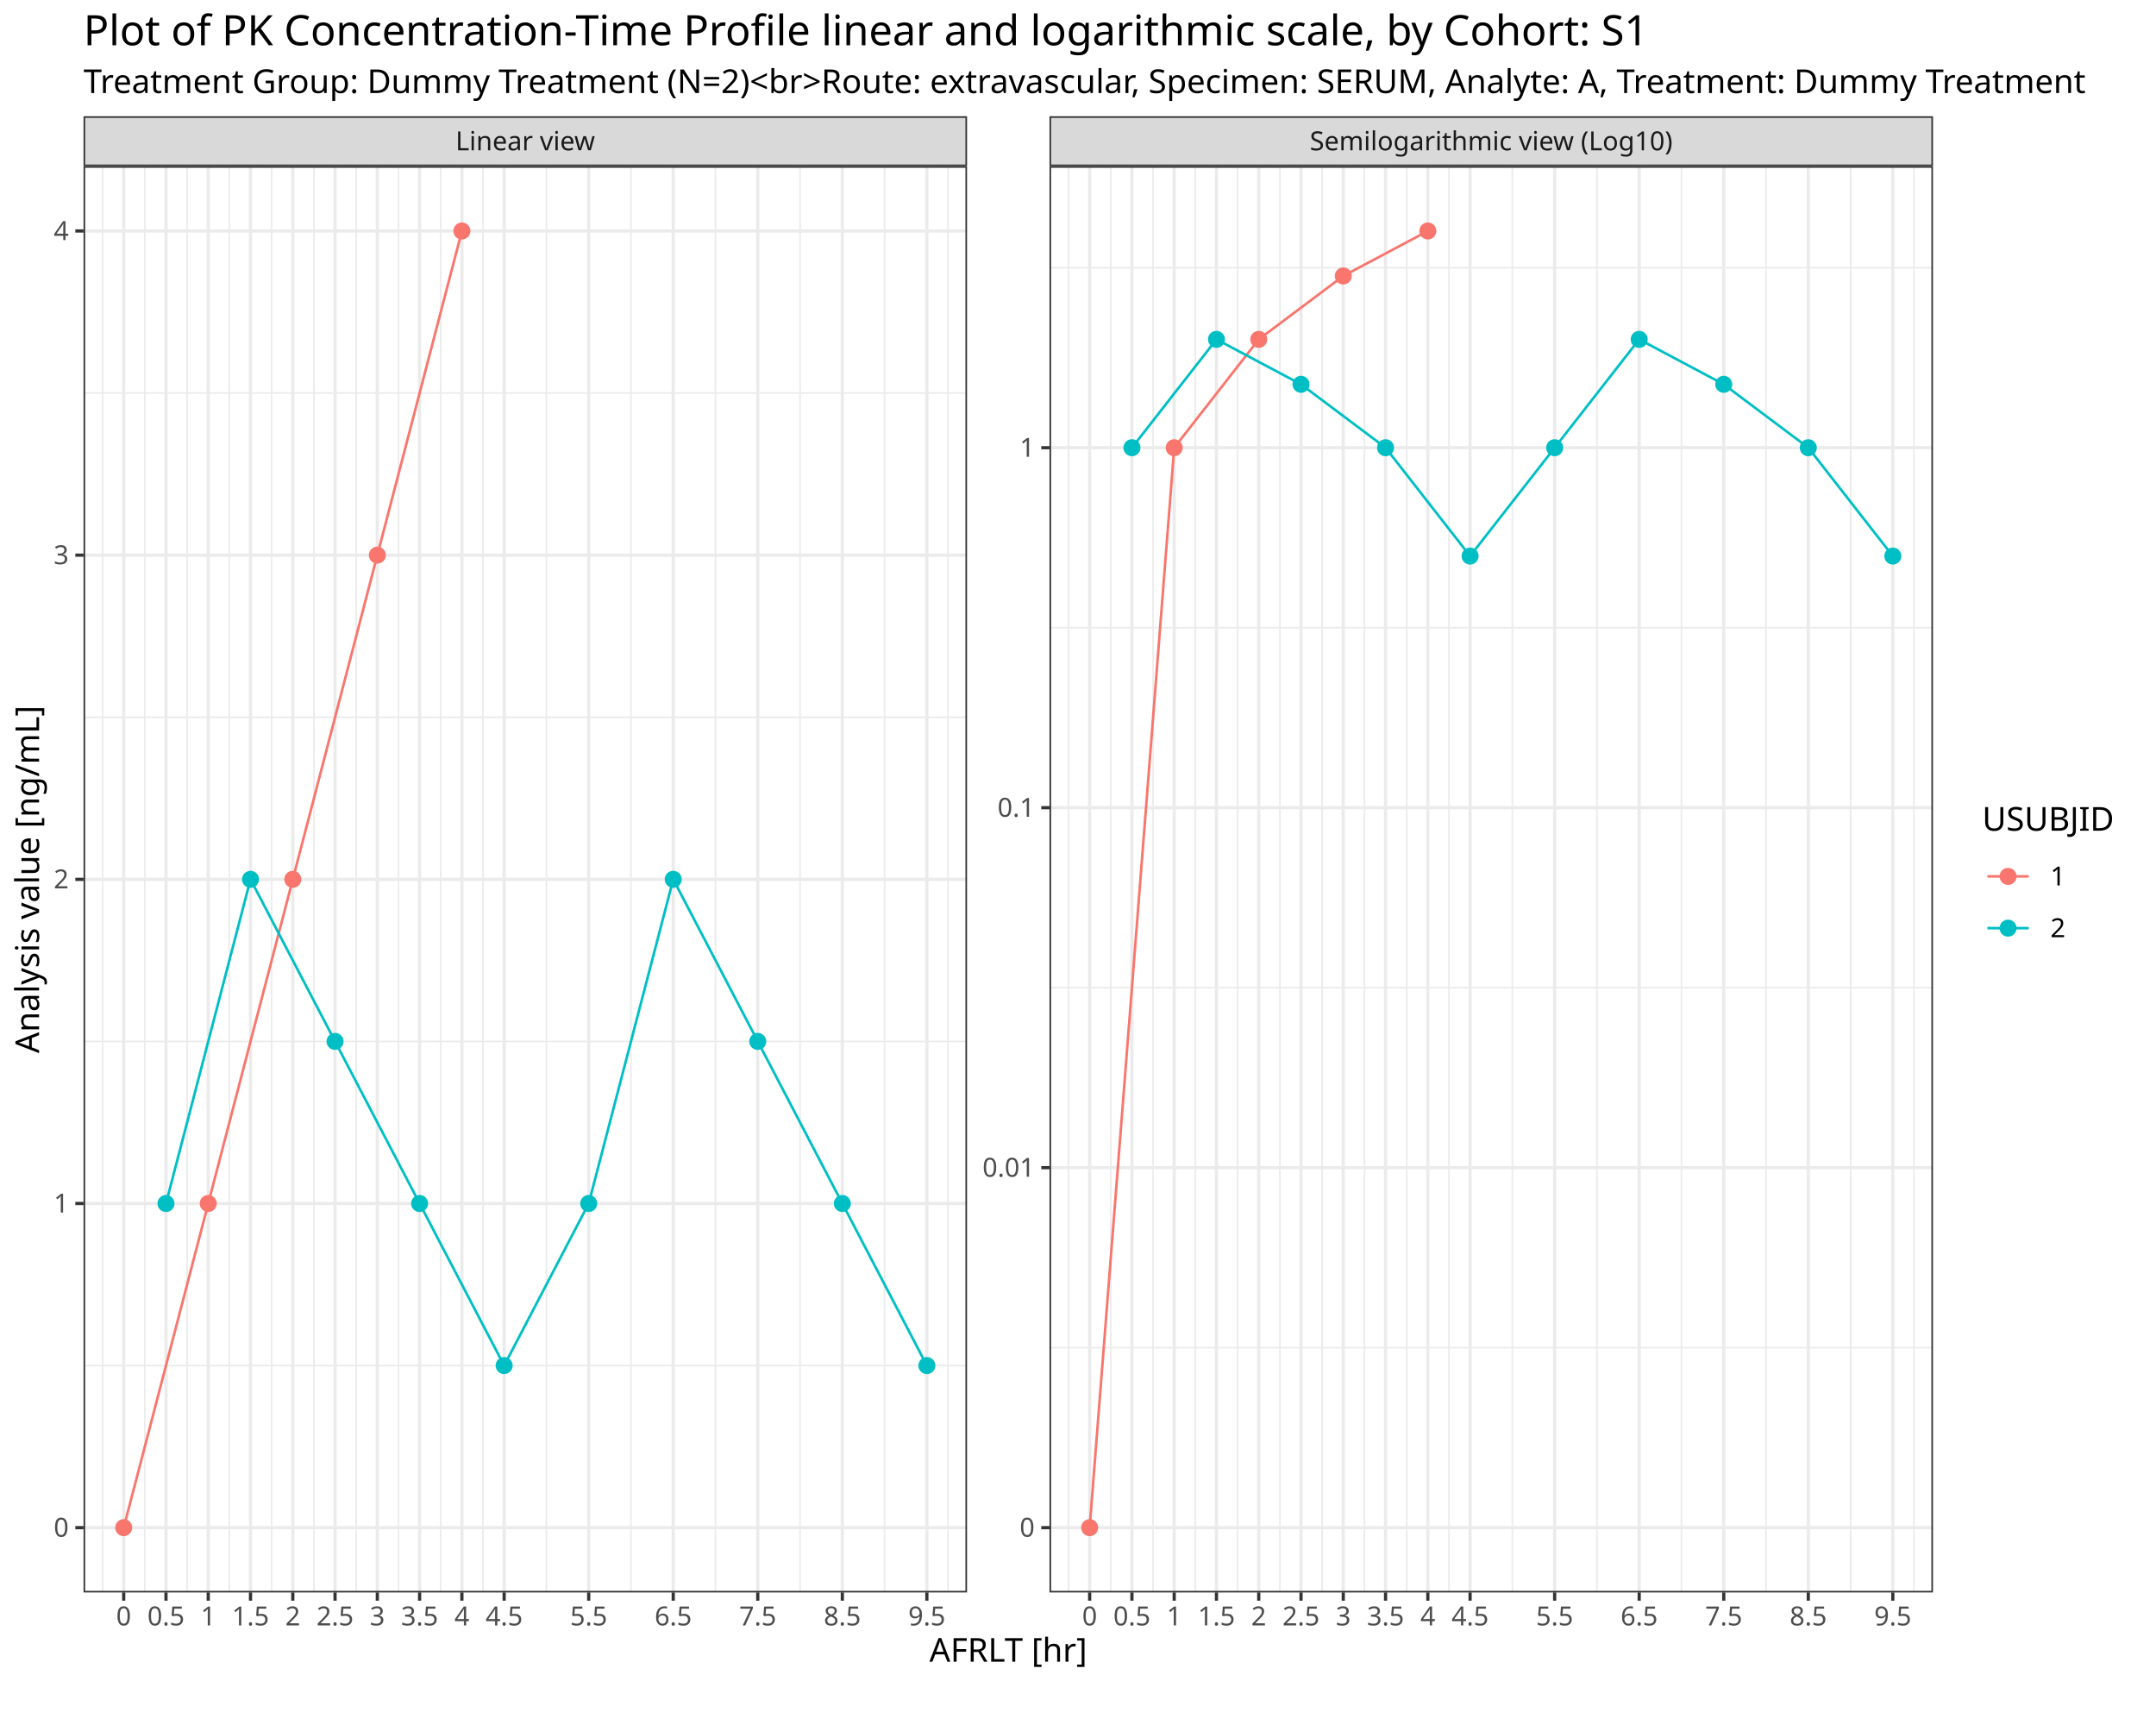
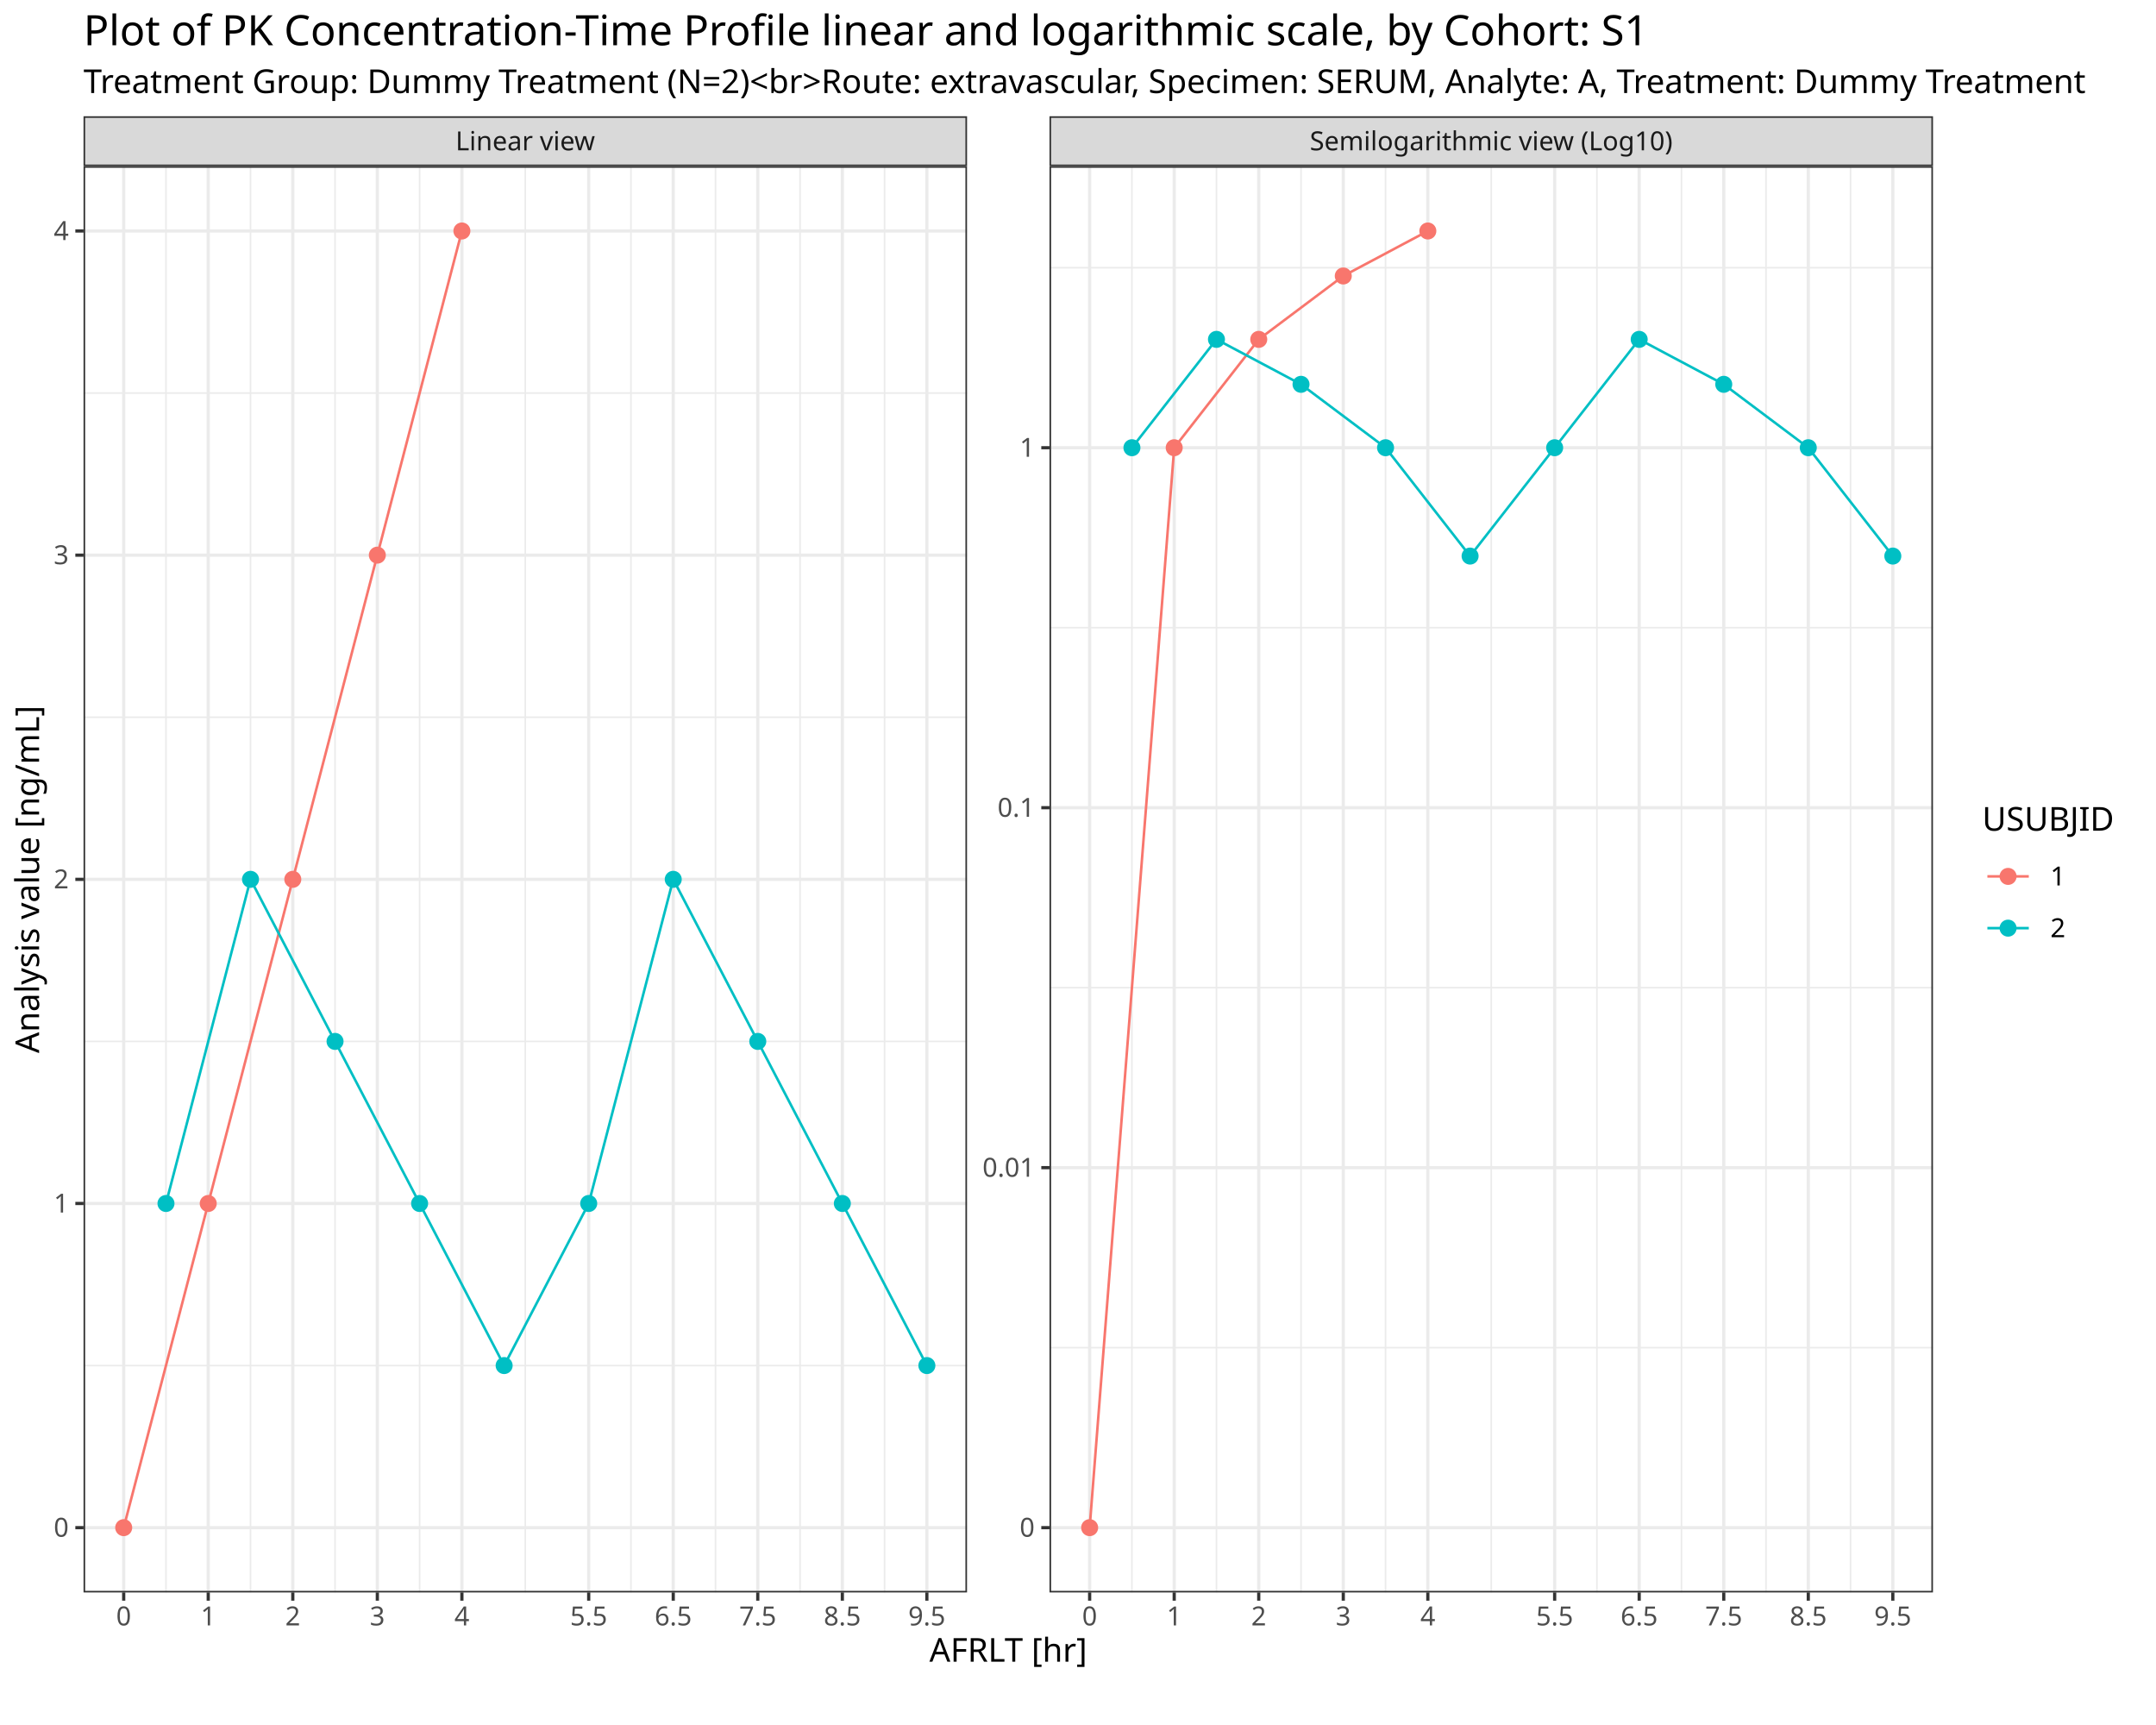
<svg xmlns="http://www.w3.org/2000/svg" class="svglite" data-engine-version="2.0" width="720.00pt" height="576.00pt" viewBox="0 0 720.00 576.00">
  <defs>
    <style type="text/css">
    .svglite line, .svglite polyline, .svglite polygon, .svglite path, .svglite rect, .svglite circle {
      fill: none;
      stroke: #000000;
      stroke-linecap: round;
      stroke-linejoin: round;
      stroke-miterlimit: 10.00;
    }
  </style>
  </defs>
  <rect width="100%" height="100%" style="stroke: none; fill: #FFFFFF;" />
  <defs>
    <clipPath id="cpMC4wMHw3MjAuMDB8MC4wMHw1NzYuMDA=">
      <rect x="0.00" y="0.00" width="720.00" height="576.00" />
    </clipPath>
  </defs>
  <g clip-path="url(#cpMC4wMHw3MjAuMDB8MC4wMHw1NzYuMDA=)">
    <rect x="0.00" y="0.00" width="720.00" height="576.00" style="stroke-width: 1.07; stroke: #FFFFFF; fill: #FFFFFF;" />
  </g>
  <defs>
    <clipPath id="cpMjcuOTB8MzIyLjk0fDU1LjQ4fDUzMS43NQ==">
      <rect x="27.90" y="55.48" width="295.04" height="476.27" />
    </clipPath>
  </defs>
  <g clip-path="url(#cpMjcuOTB8MzIyLjk0fDU1LjQ4fDUzMS43NQ==)">
    <rect x="27.90" y="55.48" width="295.04" height="476.27" style="stroke-width: 1.07; stroke: none; fill: #FFFFFF;" />
    <polyline points="27.90,455.98 322.94,455.98 " style="stroke-width: 0.53; stroke: #EBEBEB; stroke-linecap: butt;" />
    <polyline points="27.90,347.74 322.94,347.74 " style="stroke-width: 0.53; stroke: #EBEBEB; stroke-linecap: butt;" />
    <polyline points="27.90,239.50 322.94,239.50 " style="stroke-width: 0.53; stroke: #EBEBEB; stroke-linecap: butt;" />
    <polyline points="27.90,131.25 322.94,131.25 " style="stroke-width: 0.53; stroke: #EBEBEB; stroke-linecap: butt;" />
-     <polyline points="34.25,531.75 34.25,55.48 " style="stroke-width: 0.53; stroke: #EBEBEB; stroke-linecap: butt;" />
-     <polyline points="48.37,531.75 48.37,55.48 " style="stroke-width: 0.53; stroke: #EBEBEB; stroke-linecap: butt;" />
-     <polyline points="62.49,531.75 62.49,55.48 " style="stroke-width: 0.53; stroke: #EBEBEB; stroke-linecap: butt;" />
-     <polyline points="76.60,531.75 76.60,55.48 " style="stroke-width: 0.53; stroke: #EBEBEB; stroke-linecap: butt;" />
-     <polyline points="90.72,531.75 90.72,55.48 " style="stroke-width: 0.53; stroke: #EBEBEB; stroke-linecap: butt;" />
-     <polyline points="104.84,531.75 104.84,55.48 " style="stroke-width: 0.53; stroke: #EBEBEB; stroke-linecap: butt;" />
-     <polyline points="118.95,531.75 118.95,55.48 " style="stroke-width: 0.53; stroke: #EBEBEB; stroke-linecap: butt;" />
-     <polyline points="133.07,531.75 133.07,55.48 " style="stroke-width: 0.53; stroke: #EBEBEB; stroke-linecap: butt;" />
-     <polyline points="147.19,531.75 147.19,55.48 " style="stroke-width: 0.53; stroke: #EBEBEB; stroke-linecap: butt;" />
-     <polyline points="161.30,531.75 161.30,55.48 " style="stroke-width: 0.53; stroke: #EBEBEB; stroke-linecap: butt;" />
-     <polyline points="182.48,531.75 182.48,55.48 " style="stroke-width: 0.53; stroke: #EBEBEB; stroke-linecap: butt;" />
+     <polyline points="55.43,531.75 55.43,55.48 " style="stroke-width: 0.53; stroke: #EBEBEB; stroke-linecap: butt;" />
+     <polyline points="83.66,531.75 83.66,55.48 " style="stroke-width: 0.53; stroke: #EBEBEB; stroke-linecap: butt;" />
+     <polyline points="111.89,531.75 111.89,55.48 " style="stroke-width: 0.53; stroke: #EBEBEB; stroke-linecap: butt;" />
+     <polyline points="140.13,531.75 140.13,55.48 " style="stroke-width: 0.53; stroke: #EBEBEB; stroke-linecap: butt;" />
+     <polyline points="175.42,531.75 175.42,55.48 " style="stroke-width: 0.53; stroke: #EBEBEB; stroke-linecap: butt;" />
    <polyline points="210.71,531.75 210.71,55.48 " style="stroke-width: 0.53; stroke: #EBEBEB; stroke-linecap: butt;" />
    <polyline points="238.95,531.75 238.95,55.48 " style="stroke-width: 0.53; stroke: #EBEBEB; stroke-linecap: butt;" />
    <polyline points="267.18,531.75 267.18,55.48 " style="stroke-width: 0.53; stroke: #EBEBEB; stroke-linecap: butt;" />
    <polyline points="295.41,531.75 295.41,55.48 " style="stroke-width: 0.53; stroke: #EBEBEB; stroke-linecap: butt;" />
-     <polyline points="316.59,531.75 316.59,55.48 " style="stroke-width: 0.53; stroke: #EBEBEB; stroke-linecap: butt;" />
    <polyline points="27.90,510.10 322.94,510.10 " style="stroke-width: 1.07; stroke: #EBEBEB; stroke-linecap: butt;" />
    <polyline points="27.90,401.86 322.94,401.86 " style="stroke-width: 1.07; stroke: #EBEBEB; stroke-linecap: butt;" />
    <polyline points="27.90,293.62 322.94,293.62 " style="stroke-width: 1.07; stroke: #EBEBEB; stroke-linecap: butt;" />
    <polyline points="27.90,185.37 322.94,185.37 " style="stroke-width: 1.07; stroke: #EBEBEB; stroke-linecap: butt;" />
    <polyline points="27.90,77.13 322.94,77.13 " style="stroke-width: 1.07; stroke: #EBEBEB; stroke-linecap: butt;" />
    <polyline points="41.31,531.75 41.31,55.48 " style="stroke-width: 1.07; stroke: #EBEBEB; stroke-linecap: butt;" />
-     <polyline points="55.43,531.75 55.43,55.48 " style="stroke-width: 1.07; stroke: #EBEBEB; stroke-linecap: butt;" />
    <polyline points="69.54,531.75 69.54,55.48 " style="stroke-width: 1.07; stroke: #EBEBEB; stroke-linecap: butt;" />
-     <polyline points="83.66,531.75 83.66,55.48 " style="stroke-width: 1.07; stroke: #EBEBEB; stroke-linecap: butt;" />
    <polyline points="97.78,531.75 97.78,55.48 " style="stroke-width: 1.07; stroke: #EBEBEB; stroke-linecap: butt;" />
-     <polyline points="111.89,531.75 111.89,55.48 " style="stroke-width: 1.07; stroke: #EBEBEB; stroke-linecap: butt;" />
    <polyline points="126.01,531.75 126.01,55.48 " style="stroke-width: 1.07; stroke: #EBEBEB; stroke-linecap: butt;" />
-     <polyline points="140.13,531.75 140.13,55.48 " style="stroke-width: 1.07; stroke: #EBEBEB; stroke-linecap: butt;" />
    <polyline points="154.25,531.75 154.25,55.48 " style="stroke-width: 1.07; stroke: #EBEBEB; stroke-linecap: butt;" />
-     <polyline points="168.36,531.75 168.36,55.48 " style="stroke-width: 1.07; stroke: #EBEBEB; stroke-linecap: butt;" />
    <polyline points="196.60,531.75 196.60,55.48 " style="stroke-width: 1.07; stroke: #EBEBEB; stroke-linecap: butt;" />
    <polyline points="224.83,531.75 224.83,55.48 " style="stroke-width: 1.07; stroke: #EBEBEB; stroke-linecap: butt;" />
    <polyline points="253.06,531.75 253.06,55.48 " style="stroke-width: 1.07; stroke: #EBEBEB; stroke-linecap: butt;" />
    <polyline points="281.30,531.75 281.30,55.48 " style="stroke-width: 1.07; stroke: #EBEBEB; stroke-linecap: butt;" />
    <polyline points="309.53,531.75 309.53,55.48 " style="stroke-width: 1.07; stroke: #EBEBEB; stroke-linecap: butt;" />
    <polyline points="41.31,510.10 69.54,401.86 97.78,293.62 126.01,185.37 154.25,77.13 " style="stroke-width: 0.85; stroke: #F8766D; stroke-linecap: butt;" />
    <polyline points="55.43,401.86 83.66,293.62 111.89,347.74 140.13,401.86 168.36,455.98 196.60,401.86 224.83,293.62 253.06,347.74 281.30,401.86 309.53,455.98 " style="stroke-width: 0.85; stroke: #00BFC4; stroke-linecap: butt;" />
    <circle cx="41.31" cy="510.10" r="2.49" style="stroke-width: 0.71; stroke: #F8766D; fill: #F8766D;" />
    <circle cx="69.54" cy="401.86" r="2.49" style="stroke-width: 0.71; stroke: #F8766D; fill: #F8766D;" />
    <circle cx="97.78" cy="293.62" r="2.49" style="stroke-width: 0.71; stroke: #F8766D; fill: #F8766D;" />
    <circle cx="126.01" cy="185.37" r="2.49" style="stroke-width: 0.71; stroke: #F8766D; fill: #F8766D;" />
    <circle cx="154.25" cy="77.13" r="2.49" style="stroke-width: 0.71; stroke: #F8766D; fill: #F8766D;" />
    <circle cx="55.43" cy="401.86" r="2.49" style="stroke-width: 0.71; stroke: #00BFC4; fill: #00BFC4;" />
    <circle cx="83.66" cy="293.62" r="2.49" style="stroke-width: 0.71; stroke: #00BFC4; fill: #00BFC4;" />
    <circle cx="111.89" cy="347.74" r="2.49" style="stroke-width: 0.71; stroke: #00BFC4; fill: #00BFC4;" />
    <circle cx="140.13" cy="401.86" r="2.49" style="stroke-width: 0.71; stroke: #00BFC4; fill: #00BFC4;" />
    <circle cx="168.36" cy="455.98" r="2.49" style="stroke-width: 0.71; stroke: #00BFC4; fill: #00BFC4;" />
    <circle cx="196.60" cy="401.86" r="2.49" style="stroke-width: 0.71; stroke: #00BFC4; fill: #00BFC4;" />
    <circle cx="224.83" cy="293.62" r="2.49" style="stroke-width: 0.71; stroke: #00BFC4; fill: #00BFC4;" />
    <circle cx="253.06" cy="347.74" r="2.49" style="stroke-width: 0.71; stroke: #00BFC4; fill: #00BFC4;" />
    <circle cx="281.30" cy="401.86" r="2.49" style="stroke-width: 0.71; stroke: #00BFC4; fill: #00BFC4;" />
    <circle cx="309.53" cy="455.98" r="2.49" style="stroke-width: 0.71; stroke: #00BFC4; fill: #00BFC4;" />
    <rect x="27.90" y="55.48" width="295.04" height="476.27" style="stroke-width: 1.07; stroke: #333333;" />
  </g>
  <g clip-path="url(#cpMC4wMHw3MjAuMDB8MC4wMHw1NzYuMDA=)">
</g>
  <defs>
    <clipPath id="cpMzUwLjQ4fDY0NS41Mnw1NS40OHw1MzEuNzU=">
      <rect x="350.48" y="55.48" width="295.04" height="476.27" />
    </clipPath>
  </defs>
  <g clip-path="url(#cpMzUwLjQ4fDY0NS41Mnw1NS40OHw1MzEuNzU=)">
    <rect x="350.48" y="55.48" width="295.04" height="476.27" style="stroke-width: 1.07; stroke: none; fill: #FFFFFF;" />
    <polyline points="350.48,450.00 645.52,450.00 " style="stroke-width: 0.53; stroke: #EBEBEB; stroke-linecap: butt;" />
    <polyline points="350.48,329.80 645.52,329.80 " style="stroke-width: 0.53; stroke: #EBEBEB; stroke-linecap: butt;" />
    <polyline points="350.48,209.60 645.52,209.60 " style="stroke-width: 0.53; stroke: #EBEBEB; stroke-linecap: butt;" />
    <polyline points="350.48,89.40 645.52,89.40 " style="stroke-width: 0.53; stroke: #EBEBEB; stroke-linecap: butt;" />
-     <polyline points="356.83,531.75 356.83,55.48 " style="stroke-width: 0.53; stroke: #EBEBEB; stroke-linecap: butt;" />
-     <polyline points="370.95,531.75 370.95,55.48 " style="stroke-width: 0.53; stroke: #EBEBEB; stroke-linecap: butt;" />
-     <polyline points="385.07,531.75 385.07,55.48 " style="stroke-width: 0.53; stroke: #EBEBEB; stroke-linecap: butt;" />
-     <polyline points="399.18,531.75 399.18,55.48 " style="stroke-width: 0.53; stroke: #EBEBEB; stroke-linecap: butt;" />
-     <polyline points="413.30,531.75 413.30,55.48 " style="stroke-width: 0.53; stroke: #EBEBEB; stroke-linecap: butt;" />
-     <polyline points="427.42,531.75 427.42,55.48 " style="stroke-width: 0.53; stroke: #EBEBEB; stroke-linecap: butt;" />
-     <polyline points="441.54,531.75 441.54,55.48 " style="stroke-width: 0.53; stroke: #EBEBEB; stroke-linecap: butt;" />
-     <polyline points="455.65,531.75 455.65,55.48 " style="stroke-width: 0.53; stroke: #EBEBEB; stroke-linecap: butt;" />
-     <polyline points="469.77,531.75 469.77,55.48 " style="stroke-width: 0.53; stroke: #EBEBEB; stroke-linecap: butt;" />
-     <polyline points="483.89,531.75 483.89,55.48 " style="stroke-width: 0.53; stroke: #EBEBEB; stroke-linecap: butt;" />
-     <polyline points="505.06,531.75 505.06,55.48 " style="stroke-width: 0.53; stroke: #EBEBEB; stroke-linecap: butt;" />
+     <polyline points="378.01,531.75 378.01,55.48 " style="stroke-width: 0.53; stroke: #EBEBEB; stroke-linecap: butt;" />
+     <polyline points="406.24,531.75 406.24,55.48 " style="stroke-width: 0.53; stroke: #EBEBEB; stroke-linecap: butt;" />
+     <polyline points="434.48,531.75 434.48,55.48 " style="stroke-width: 0.53; stroke: #EBEBEB; stroke-linecap: butt;" />
+     <polyline points="462.71,531.75 462.71,55.48 " style="stroke-width: 0.53; stroke: #EBEBEB; stroke-linecap: butt;" />
+     <polyline points="498.00,531.75 498.00,55.48 " style="stroke-width: 0.53; stroke: #EBEBEB; stroke-linecap: butt;" />
    <polyline points="533.30,531.75 533.30,55.48 " style="stroke-width: 0.53; stroke: #EBEBEB; stroke-linecap: butt;" />
    <polyline points="561.53,531.75 561.53,55.48 " style="stroke-width: 0.53; stroke: #EBEBEB; stroke-linecap: butt;" />
    <polyline points="589.76,531.75 589.76,55.48 " style="stroke-width: 0.53; stroke: #EBEBEB; stroke-linecap: butt;" />
    <polyline points="618.00,531.75 618.00,55.48 " style="stroke-width: 0.53; stroke: #EBEBEB; stroke-linecap: butt;" />
-     <polyline points="639.17,531.75 639.17,55.48 " style="stroke-width: 0.53; stroke: #EBEBEB; stroke-linecap: butt;" />
    <polyline points="350.48,510.10 645.52,510.10 " style="stroke-width: 1.07; stroke: #EBEBEB; stroke-linecap: butt;" />
    <polyline points="350.48,389.90 645.52,389.90 " style="stroke-width: 1.07; stroke: #EBEBEB; stroke-linecap: butt;" />
    <polyline points="350.48,269.70 645.52,269.70 " style="stroke-width: 1.07; stroke: #EBEBEB; stroke-linecap: butt;" />
    <polyline points="350.48,149.50 645.52,149.50 " style="stroke-width: 1.07; stroke: #EBEBEB; stroke-linecap: butt;" />
    <polyline points="363.89,531.75 363.89,55.48 " style="stroke-width: 1.07; stroke: #EBEBEB; stroke-linecap: butt;" />
-     <polyline points="378.01,531.75 378.01,55.48 " style="stroke-width: 1.07; stroke: #EBEBEB; stroke-linecap: butt;" />
    <polyline points="392.13,531.75 392.13,55.48 " style="stroke-width: 1.07; stroke: #EBEBEB; stroke-linecap: butt;" />
-     <polyline points="406.24,531.75 406.24,55.48 " style="stroke-width: 1.07; stroke: #EBEBEB; stroke-linecap: butt;" />
    <polyline points="420.36,531.75 420.36,55.48 " style="stroke-width: 1.07; stroke: #EBEBEB; stroke-linecap: butt;" />
-     <polyline points="434.48,531.75 434.48,55.48 " style="stroke-width: 1.07; stroke: #EBEBEB; stroke-linecap: butt;" />
    <polyline points="448.59,531.75 448.59,55.48 " style="stroke-width: 1.07; stroke: #EBEBEB; stroke-linecap: butt;" />
-     <polyline points="462.71,531.75 462.71,55.48 " style="stroke-width: 1.07; stroke: #EBEBEB; stroke-linecap: butt;" />
    <polyline points="476.83,531.75 476.83,55.48 " style="stroke-width: 1.07; stroke: #EBEBEB; stroke-linecap: butt;" />
-     <polyline points="490.94,531.75 490.94,55.48 " style="stroke-width: 1.07; stroke: #EBEBEB; stroke-linecap: butt;" />
    <polyline points="519.18,531.75 519.18,55.48 " style="stroke-width: 1.07; stroke: #EBEBEB; stroke-linecap: butt;" />
    <polyline points="547.41,531.75 547.41,55.48 " style="stroke-width: 1.07; stroke: #EBEBEB; stroke-linecap: butt;" />
    <polyline points="575.65,531.75 575.65,55.48 " style="stroke-width: 1.07; stroke: #EBEBEB; stroke-linecap: butt;" />
    <polyline points="603.88,531.75 603.88,55.48 " style="stroke-width: 1.07; stroke: #EBEBEB; stroke-linecap: butt;" />
    <polyline points="632.11,531.75 632.11,55.48 " style="stroke-width: 1.07; stroke: #EBEBEB; stroke-linecap: butt;" />
    <polyline points="363.89,510.10 392.13,149.50 420.36,113.32 448.59,92.15 476.83,77.13 " style="stroke-width: 0.85; stroke: #F8766D; stroke-linecap: butt;" />
    <polyline points="378.01,149.50 406.24,113.32 434.48,128.33 462.71,149.50 490.94,185.68 519.18,149.50 547.41,113.32 575.65,128.33 603.88,149.50 632.11,185.68 " style="stroke-width: 0.85; stroke: #00BFC4; stroke-linecap: butt;" />
    <circle cx="363.89" cy="510.10" r="2.49" style="stroke-width: 0.71; stroke: #F8766D; fill: #F8766D;" />
    <circle cx="392.13" cy="149.50" r="2.49" style="stroke-width: 0.71; stroke: #F8766D; fill: #F8766D;" />
    <circle cx="420.36" cy="113.32" r="2.49" style="stroke-width: 0.71; stroke: #F8766D; fill: #F8766D;" />
    <circle cx="448.59" cy="92.15" r="2.49" style="stroke-width: 0.71; stroke: #F8766D; fill: #F8766D;" />
    <circle cx="476.83" cy="77.13" r="2.49" style="stroke-width: 0.71; stroke: #F8766D; fill: #F8766D;" />
    <circle cx="378.01" cy="149.50" r="2.49" style="stroke-width: 0.71; stroke: #00BFC4; fill: #00BFC4;" />
    <circle cx="406.24" cy="113.32" r="2.49" style="stroke-width: 0.71; stroke: #00BFC4; fill: #00BFC4;" />
    <circle cx="434.48" cy="128.33" r="2.49" style="stroke-width: 0.71; stroke: #00BFC4; fill: #00BFC4;" />
    <circle cx="462.71" cy="149.50" r="2.49" style="stroke-width: 0.71; stroke: #00BFC4; fill: #00BFC4;" />
    <circle cx="490.94" cy="185.68" r="2.49" style="stroke-width: 0.71; stroke: #00BFC4; fill: #00BFC4;" />
    <circle cx="519.18" cy="149.50" r="2.49" style="stroke-width: 0.71; stroke: #00BFC4; fill: #00BFC4;" />
    <circle cx="547.41" cy="113.32" r="2.49" style="stroke-width: 0.71; stroke: #00BFC4; fill: #00BFC4;" />
    <circle cx="575.65" cy="128.33" r="2.49" style="stroke-width: 0.71; stroke: #00BFC4; fill: #00BFC4;" />
    <circle cx="603.88" cy="149.50" r="2.49" style="stroke-width: 0.71; stroke: #00BFC4; fill: #00BFC4;" />
    <circle cx="632.11" cy="185.68" r="2.49" style="stroke-width: 0.71; stroke: #00BFC4; fill: #00BFC4;" />
    <rect x="350.48" y="55.48" width="295.04" height="476.27" style="stroke-width: 1.07; stroke: #333333;" />
  </g>
  <g clip-path="url(#cpMC4wMHw3MjAuMDB8MC4wMHw1NzYuMDA=)">
</g>
  <defs>
    <clipPath id="cpMjcuOTB8MzIyLjk0fDM4LjgzfDU1LjQ4">
      <rect x="27.90" y="38.83" width="295.04" height="16.65" />
    </clipPath>
  </defs>
  <g clip-path="url(#cpMjcuOTB8MzIyLjk0fDM4LjgzfDU1LjQ4)">
    <rect x="27.90" y="38.83" width="295.04" height="16.65" style="stroke-width: 1.07; stroke: #333333; fill: #D9D9D9;" />
    <text x="175.42" y="50.19" text-anchor="middle" style="font-size: 8.80px; fill: #1A1A1A; font-family: sans;" textLength="44.52px" lengthAdjust="spacingAndGlyphs">Linear view</text>
  </g>
  <g clip-path="url(#cpMC4wMHw3MjAuMDB8MC4wMHw1NzYuMDA=)">
</g>
  <defs>
    <clipPath id="cpMzUwLjQ4fDY0NS41MnwzOC44M3w1NS40OA==">
      <rect x="350.48" y="38.83" width="295.04" height="16.65" />
    </clipPath>
  </defs>
  <g clip-path="url(#cpMzUwLjQ4fDY0NS41MnwzOC44M3w1NS40OA==)">
    <rect x="350.48" y="38.83" width="295.04" height="16.65" style="stroke-width: 1.07; stroke: #333333; fill: #D9D9D9;" />
    <text x="498.00" y="50.19" text-anchor="middle" style="font-size: 8.80px; fill: #1A1A1A; font-family: sans;" textLength="115.44px" lengthAdjust="spacingAndGlyphs">Semilogarithmic view (Log10)</text>
  </g>
  <g clip-path="url(#cpMC4wMHw3MjAuMDB8MC4wMHw1NzYuMDA=)">
    <polyline points="41.31,534.49 41.31,531.75 " style="stroke-width: 1.07; stroke: #333333; stroke-linecap: butt;" />
-     <polyline points="55.43,534.49 55.43,531.75 " style="stroke-width: 1.07; stroke: #333333; stroke-linecap: butt;" />
    <polyline points="69.54,534.49 69.54,531.75 " style="stroke-width: 1.07; stroke: #333333; stroke-linecap: butt;" />
-     <polyline points="83.66,534.49 83.66,531.75 " style="stroke-width: 1.07; stroke: #333333; stroke-linecap: butt;" />
    <polyline points="97.78,534.49 97.78,531.75 " style="stroke-width: 1.07; stroke: #333333; stroke-linecap: butt;" />
-     <polyline points="111.89,534.49 111.89,531.75 " style="stroke-width: 1.07; stroke: #333333; stroke-linecap: butt;" />
    <polyline points="126.01,534.49 126.01,531.75 " style="stroke-width: 1.07; stroke: #333333; stroke-linecap: butt;" />
-     <polyline points="140.13,534.49 140.13,531.75 " style="stroke-width: 1.07; stroke: #333333; stroke-linecap: butt;" />
    <polyline points="154.25,534.49 154.25,531.75 " style="stroke-width: 1.07; stroke: #333333; stroke-linecap: butt;" />
-     <polyline points="168.36,534.49 168.36,531.75 " style="stroke-width: 1.07; stroke: #333333; stroke-linecap: butt;" />
    <polyline points="196.60,534.49 196.60,531.75 " style="stroke-width: 1.07; stroke: #333333; stroke-linecap: butt;" />
    <polyline points="224.83,534.49 224.83,531.75 " style="stroke-width: 1.07; stroke: #333333; stroke-linecap: butt;" />
    <polyline points="253.06,534.49 253.06,531.75 " style="stroke-width: 1.07; stroke: #333333; stroke-linecap: butt;" />
    <polyline points="281.30,534.49 281.30,531.75 " style="stroke-width: 1.07; stroke: #333333; stroke-linecap: butt;" />
    <polyline points="309.53,534.49 309.53,531.75 " style="stroke-width: 1.07; stroke: #333333; stroke-linecap: butt;" />
    <text x="41.31" y="542.74" text-anchor="middle" style="font-size: 8.80px; fill: #4D4D4D; font-family: sans;" textLength="4.89px" lengthAdjust="spacingAndGlyphs">0</text>
-     <text x="55.43" y="542.74" text-anchor="middle" style="font-size: 8.80px; fill: #4D4D4D; font-family: sans;" textLength="12.23px" lengthAdjust="spacingAndGlyphs">0.5</text>
    <text x="69.54" y="542.74" text-anchor="middle" style="font-size: 8.80px; fill: #4D4D4D; font-family: sans;" textLength="4.89px" lengthAdjust="spacingAndGlyphs">1</text>
-     <text x="83.66" y="542.74" text-anchor="middle" style="font-size: 8.80px; fill: #4D4D4D; font-family: sans;" textLength="12.23px" lengthAdjust="spacingAndGlyphs">1.5</text>
    <text x="97.78" y="542.74" text-anchor="middle" style="font-size: 8.80px; fill: #4D4D4D; font-family: sans;" textLength="4.89px" lengthAdjust="spacingAndGlyphs">2</text>
-     <text x="111.89" y="542.74" text-anchor="middle" style="font-size: 8.80px; fill: #4D4D4D; font-family: sans;" textLength="12.23px" lengthAdjust="spacingAndGlyphs">2.5</text>
    <text x="126.01" y="542.74" text-anchor="middle" style="font-size: 8.80px; fill: #4D4D4D; font-family: sans;" textLength="4.89px" lengthAdjust="spacingAndGlyphs">3</text>
-     <text x="140.13" y="542.74" text-anchor="middle" style="font-size: 8.80px; fill: #4D4D4D; font-family: sans;" textLength="12.23px" lengthAdjust="spacingAndGlyphs">3.5</text>
    <text x="154.25" y="542.74" text-anchor="middle" style="font-size: 8.80px; fill: #4D4D4D; font-family: sans;" textLength="4.89px" lengthAdjust="spacingAndGlyphs">4</text>
-     <text x="168.36" y="542.74" text-anchor="middle" style="font-size: 8.80px; fill: #4D4D4D; font-family: sans;" textLength="12.23px" lengthAdjust="spacingAndGlyphs">4.5</text>
    <text x="196.60" y="542.74" text-anchor="middle" style="font-size: 8.80px; fill: #4D4D4D; font-family: sans;" textLength="12.23px" lengthAdjust="spacingAndGlyphs">5.5</text>
    <text x="224.83" y="542.74" text-anchor="middle" style="font-size: 8.80px; fill: #4D4D4D; font-family: sans;" textLength="12.23px" lengthAdjust="spacingAndGlyphs">6.5</text>
    <text x="253.06" y="542.74" text-anchor="middle" style="font-size: 8.80px; fill: #4D4D4D; font-family: sans;" textLength="12.23px" lengthAdjust="spacingAndGlyphs">7.5</text>
    <text x="281.30" y="542.74" text-anchor="middle" style="font-size: 8.80px; fill: #4D4D4D; font-family: sans;" textLength="12.23px" lengthAdjust="spacingAndGlyphs">8.5</text>
    <text x="309.53" y="542.74" text-anchor="middle" style="font-size: 8.80px; fill: #4D4D4D; font-family: sans;" textLength="12.23px" lengthAdjust="spacingAndGlyphs">9.5</text>
    <polyline points="363.89,534.49 363.89,531.75 " style="stroke-width: 1.07; stroke: #333333; stroke-linecap: butt;" />
-     <polyline points="378.01,534.49 378.01,531.75 " style="stroke-width: 1.07; stroke: #333333; stroke-linecap: butt;" />
    <polyline points="392.13,534.49 392.13,531.75 " style="stroke-width: 1.07; stroke: #333333; stroke-linecap: butt;" />
-     <polyline points="406.24,534.49 406.24,531.75 " style="stroke-width: 1.07; stroke: #333333; stroke-linecap: butt;" />
    <polyline points="420.36,534.49 420.36,531.75 " style="stroke-width: 1.07; stroke: #333333; stroke-linecap: butt;" />
-     <polyline points="434.48,534.49 434.48,531.75 " style="stroke-width: 1.07; stroke: #333333; stroke-linecap: butt;" />
    <polyline points="448.59,534.49 448.59,531.75 " style="stroke-width: 1.07; stroke: #333333; stroke-linecap: butt;" />
-     <polyline points="462.71,534.49 462.71,531.75 " style="stroke-width: 1.07; stroke: #333333; stroke-linecap: butt;" />
    <polyline points="476.83,534.49 476.83,531.75 " style="stroke-width: 1.07; stroke: #333333; stroke-linecap: butt;" />
-     <polyline points="490.94,534.49 490.94,531.75 " style="stroke-width: 1.07; stroke: #333333; stroke-linecap: butt;" />
    <polyline points="519.18,534.49 519.18,531.75 " style="stroke-width: 1.07; stroke: #333333; stroke-linecap: butt;" />
    <polyline points="547.41,534.49 547.41,531.75 " style="stroke-width: 1.07; stroke: #333333; stroke-linecap: butt;" />
    <polyline points="575.65,534.49 575.65,531.75 " style="stroke-width: 1.07; stroke: #333333; stroke-linecap: butt;" />
    <polyline points="603.88,534.49 603.88,531.75 " style="stroke-width: 1.07; stroke: #333333; stroke-linecap: butt;" />
    <polyline points="632.11,534.49 632.11,531.75 " style="stroke-width: 1.07; stroke: #333333; stroke-linecap: butt;" />
    <text x="363.89" y="542.74" text-anchor="middle" style="font-size: 8.80px; fill: #4D4D4D; font-family: sans;" textLength="4.89px" lengthAdjust="spacingAndGlyphs">0</text>
-     <text x="378.01" y="542.74" text-anchor="middle" style="font-size: 8.80px; fill: #4D4D4D; font-family: sans;" textLength="12.23px" lengthAdjust="spacingAndGlyphs">0.5</text>
    <text x="392.13" y="542.74" text-anchor="middle" style="font-size: 8.80px; fill: #4D4D4D; font-family: sans;" textLength="4.89px" lengthAdjust="spacingAndGlyphs">1</text>
-     <text x="406.24" y="542.74" text-anchor="middle" style="font-size: 8.80px; fill: #4D4D4D; font-family: sans;" textLength="12.23px" lengthAdjust="spacingAndGlyphs">1.5</text>
    <text x="420.36" y="542.74" text-anchor="middle" style="font-size: 8.80px; fill: #4D4D4D; font-family: sans;" textLength="4.89px" lengthAdjust="spacingAndGlyphs">2</text>
-     <text x="434.48" y="542.74" text-anchor="middle" style="font-size: 8.80px; fill: #4D4D4D; font-family: sans;" textLength="12.23px" lengthAdjust="spacingAndGlyphs">2.5</text>
    <text x="448.59" y="542.74" text-anchor="middle" style="font-size: 8.80px; fill: #4D4D4D; font-family: sans;" textLength="4.89px" lengthAdjust="spacingAndGlyphs">3</text>
-     <text x="462.71" y="542.74" text-anchor="middle" style="font-size: 8.80px; fill: #4D4D4D; font-family: sans;" textLength="12.23px" lengthAdjust="spacingAndGlyphs">3.5</text>
    <text x="476.83" y="542.74" text-anchor="middle" style="font-size: 8.80px; fill: #4D4D4D; font-family: sans;" textLength="4.89px" lengthAdjust="spacingAndGlyphs">4</text>
-     <text x="490.94" y="542.74" text-anchor="middle" style="font-size: 8.80px; fill: #4D4D4D; font-family: sans;" textLength="12.23px" lengthAdjust="spacingAndGlyphs">4.5</text>
    <text x="519.18" y="542.74" text-anchor="middle" style="font-size: 8.80px; fill: #4D4D4D; font-family: sans;" textLength="12.23px" lengthAdjust="spacingAndGlyphs">5.5</text>
    <text x="547.41" y="542.74" text-anchor="middle" style="font-size: 8.80px; fill: #4D4D4D; font-family: sans;" textLength="12.23px" lengthAdjust="spacingAndGlyphs">6.5</text>
    <text x="575.65" y="542.74" text-anchor="middle" style="font-size: 8.80px; fill: #4D4D4D; font-family: sans;" textLength="12.23px" lengthAdjust="spacingAndGlyphs">7.5</text>
    <text x="603.88" y="542.74" text-anchor="middle" style="font-size: 8.80px; fill: #4D4D4D; font-family: sans;" textLength="12.23px" lengthAdjust="spacingAndGlyphs">8.5</text>
    <text x="632.11" y="542.74" text-anchor="middle" style="font-size: 8.80px; fill: #4D4D4D; font-family: sans;" textLength="12.23px" lengthAdjust="spacingAndGlyphs">9.5</text>
    <text x="345.55" y="513.13" text-anchor="end" style="font-size: 8.80px; fill: #4D4D4D; font-family: sans;" textLength="4.89px" lengthAdjust="spacingAndGlyphs">0</text>
    <text x="345.55" y="392.93" text-anchor="end" style="font-size: 8.80px; fill: #4D4D4D; font-family: sans;" textLength="17.13px" lengthAdjust="spacingAndGlyphs">0.01</text>
    <text x="345.55" y="272.73" text-anchor="end" style="font-size: 8.80px; fill: #4D4D4D; font-family: sans;" textLength="12.23px" lengthAdjust="spacingAndGlyphs">0.1</text>
    <text x="345.55" y="152.53" text-anchor="end" style="font-size: 8.80px; fill: #4D4D4D; font-family: sans;" textLength="4.89px" lengthAdjust="spacingAndGlyphs">1</text>
    <polyline points="347.74,510.10 350.48,510.10 " style="stroke-width: 1.07; stroke: #333333; stroke-linecap: butt;" />
    <polyline points="347.74,389.90 350.48,389.90 " style="stroke-width: 1.07; stroke: #333333; stroke-linecap: butt;" />
    <polyline points="347.74,269.70 350.48,269.70 " style="stroke-width: 1.07; stroke: #333333; stroke-linecap: butt;" />
    <polyline points="347.74,149.50 350.48,149.50 " style="stroke-width: 1.07; stroke: #333333; stroke-linecap: butt;" />
    <text x="22.97" y="513.13" text-anchor="end" style="font-size: 8.80px; fill: #4D4D4D; font-family: sans;" textLength="4.89px" lengthAdjust="spacingAndGlyphs">0</text>
    <text x="22.97" y="404.89" text-anchor="end" style="font-size: 8.80px; fill: #4D4D4D; font-family: sans;" textLength="4.89px" lengthAdjust="spacingAndGlyphs">1</text>
    <text x="22.97" y="296.64" text-anchor="end" style="font-size: 8.80px; fill: #4D4D4D; font-family: sans;" textLength="4.89px" lengthAdjust="spacingAndGlyphs">2</text>
    <text x="22.97" y="188.40" text-anchor="end" style="font-size: 8.80px; fill: #4D4D4D; font-family: sans;" textLength="4.89px" lengthAdjust="spacingAndGlyphs">3</text>
    <text x="22.97" y="80.16" text-anchor="end" style="font-size: 8.80px; fill: #4D4D4D; font-family: sans;" textLength="4.89px" lengthAdjust="spacingAndGlyphs">4</text>
    <polyline points="25.16,510.10 27.90,510.10 " style="stroke-width: 1.07; stroke: #333333; stroke-linecap: butt;" />
    <polyline points="25.16,401.86 27.90,401.86 " style="stroke-width: 1.07; stroke: #333333; stroke-linecap: butt;" />
    <polyline points="25.16,293.62 27.90,293.62 " style="stroke-width: 1.07; stroke: #333333; stroke-linecap: butt;" />
    <polyline points="25.16,185.37 27.90,185.37 " style="stroke-width: 1.07; stroke: #333333; stroke-linecap: butt;" />
    <polyline points="25.16,77.13 27.90,77.13 " style="stroke-width: 1.07; stroke: #333333; stroke-linecap: butt;" />
    <text x="336.71" y="554.87" text-anchor="middle" style="font-size: 11.00px; font-family: sans;" textLength="53.79px" lengthAdjust="spacingAndGlyphs">AFRLT [hr]</text>
    <text transform="translate(13.05,293.62) rotate(-90)" text-anchor="middle" style="font-size: 11.00px; font-family: sans;" textLength="110.07px" lengthAdjust="spacingAndGlyphs">Analysis value [ng/mL]</text>
    <rect x="656.48" y="263.19" width="58.04" height="60.85" style="stroke-width: 1.07; stroke: none; fill: #FFFFFF;" />
    <text x="661.96" y="277.38" style="font-size: 11.00px; font-family: sans;" textLength="47.08px" lengthAdjust="spacingAndGlyphs">USUBJID</text>
    <rect x="661.96" y="284.00" width="17.28" height="17.28" style="stroke-width: 1.07; stroke: none; fill: #FFFFFF;" />
    <line x1="663.69" y1="292.64" x2="677.52" y2="292.64" style="stroke-width: 0.85; stroke: #F8766D; stroke-linecap: butt;" />
    <circle cx="670.60" cy="292.64" r="2.49" style="stroke-width: 0.71; stroke: #F8766D; fill: #F8766D;" />
    <rect x="661.96" y="301.28" width="17.28" height="17.28" style="stroke-width: 1.07; stroke: none; fill: #FFFFFF;" />
    <line x1="663.69" y1="309.92" x2="677.52" y2="309.92" style="stroke-width: 0.85; stroke: #00BFC4; stroke-linecap: butt;" />
    <circle cx="670.60" cy="309.92" r="2.49" style="stroke-width: 0.71; stroke: #00BFC4; fill: #00BFC4;" />
    <text x="684.72" y="295.67" style="font-size: 8.80px; font-family: sans;" textLength="4.89px" lengthAdjust="spacingAndGlyphs">1</text>
    <text x="684.72" y="312.95" style="font-size: 8.80px; font-family: sans;" textLength="4.89px" lengthAdjust="spacingAndGlyphs">2</text>
    <text x="27.90" y="31.07" style="font-size: 11.00px; font-family: sans;" textLength="645.98px" lengthAdjust="spacingAndGlyphs">Treatment Group: Dummy Treatment (N=2)&lt;br&gt;Route: extravascular, Specimen: SERUM, Analyte: A, Treatment: Dummy Treatment</text>
    <text x="27.90" y="15.11" style="font-size: 14.00px; font-family: sans;" textLength="499.61px" lengthAdjust="spacingAndGlyphs">Plot of PK Concentration-Time Profile linear and logarithmic scale, by Cohort: S1</text>
  </g>
</svg>
